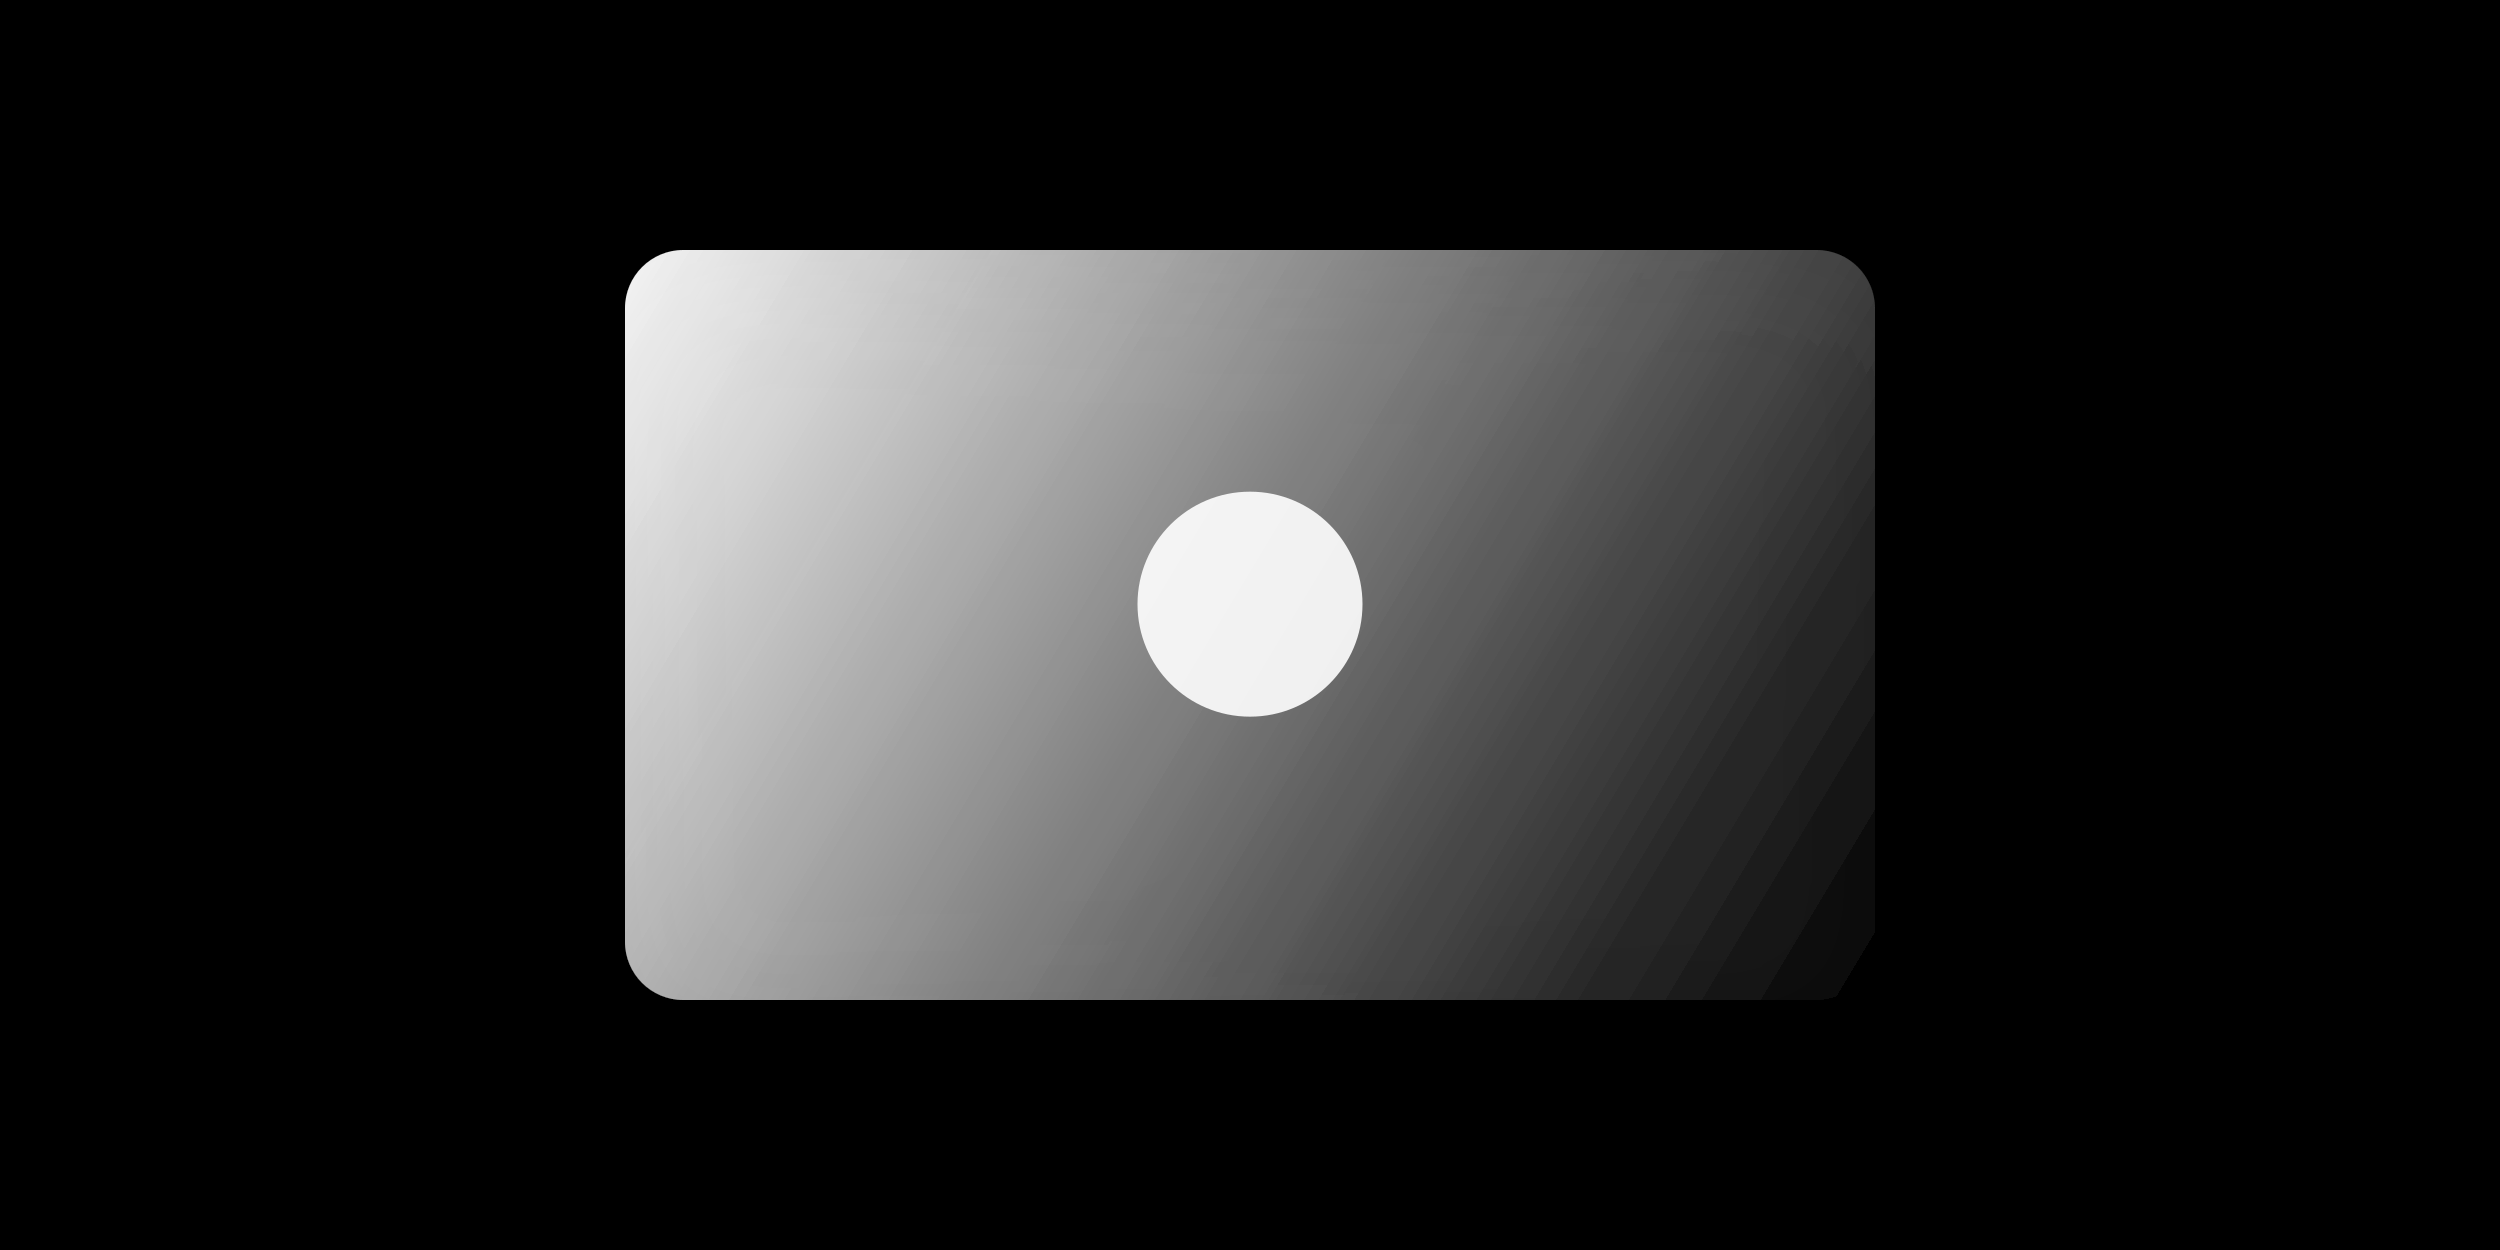
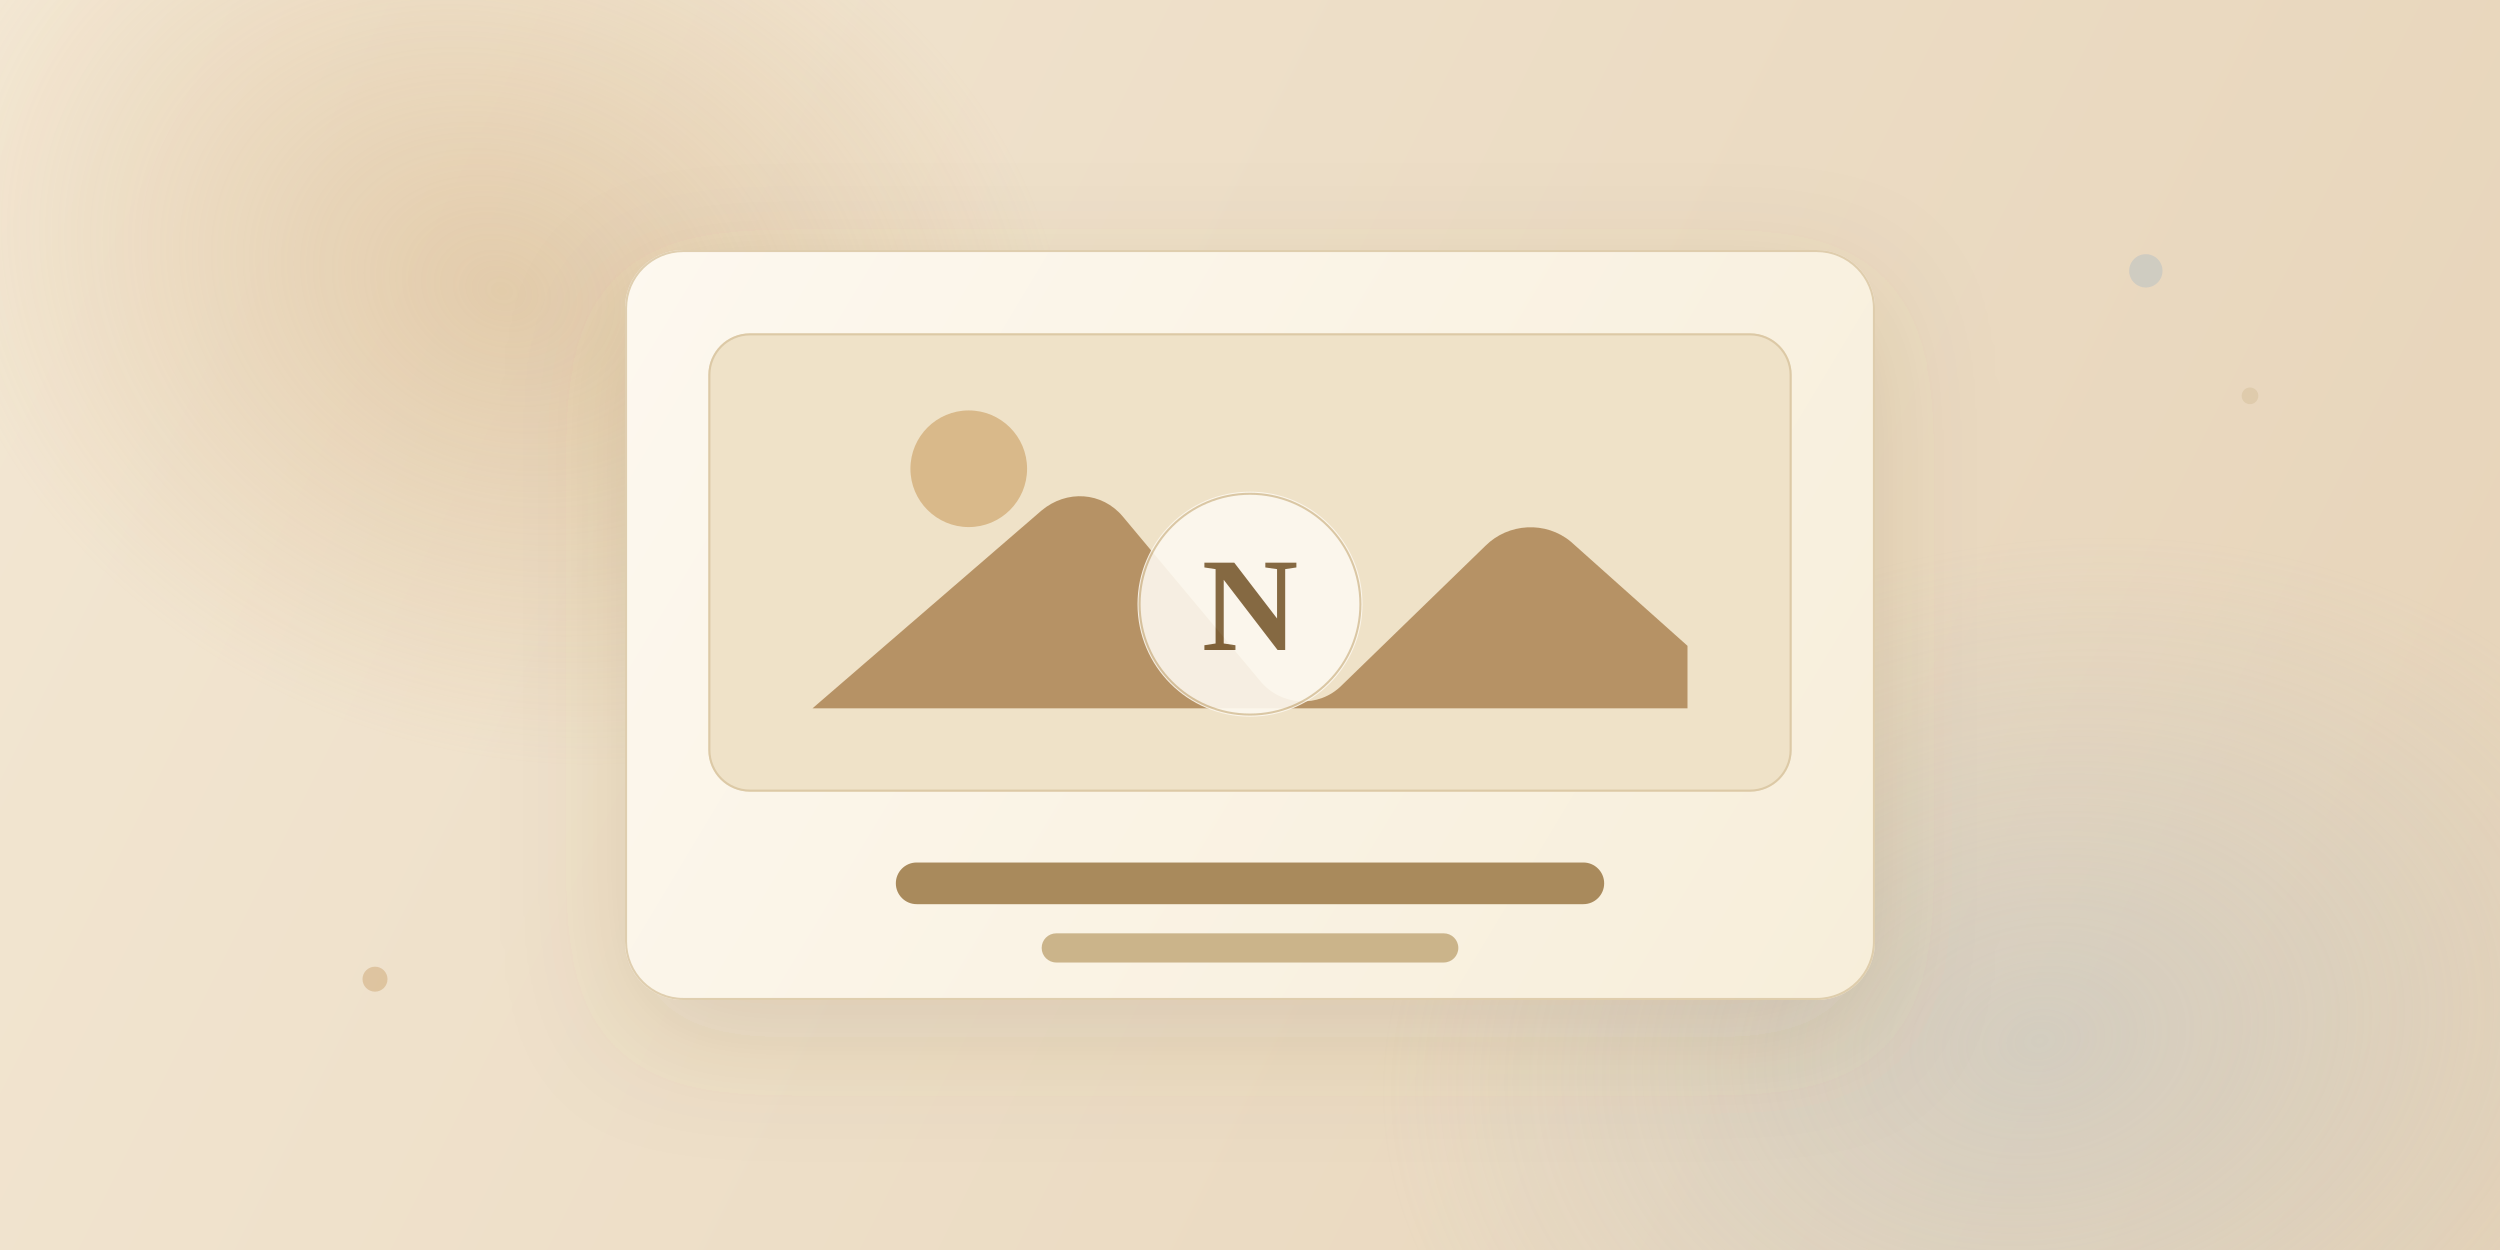
- <svg xmlns="http://www.w3.org/2000/svg" viewBox="0 0 1200 600" fill="none" role="img" aria-label="Image unavailable placeholder">
+ <svg xmlns="http://www.w3.org/2000/svg" viewBox="0 0 1200 600" fill="none" role="img" aria-label="Warm sepia initials placeholder portrait">
  <defs>
    <linearGradient id="bg" x1="0" y1="0" x2="1200" y2="600" gradientUnits="userSpaceOnUse">
-       <stop offset="0%" stop-color="oklch(0.97 0.01 260)" />
-       <stop offset="100%" stop-color="oklch(0.92 0.02 250)" />
+       <stop offset="0%" stop-color="#f3e7d3" />
+       <stop offset="100%" stop-color="#e6d3b8" />
    </linearGradient>
    <linearGradient id="card" x1="300" y1="120" x2="900" y2="480" gradientUnits="userSpaceOnUse">
-       <stop offset="0%" stop-color="white" stop-opacity="0.95" />
-       <stop offset="100%" stop-color="oklch(0.98 0.005 260)" stop-opacity="0.9" />
+       <stop offset="0%" stop-color="#fdf8ef" />
+       <stop offset="100%" stop-color="#f7eeda" />
    </linearGradient>
    <radialGradient id="glow1" cx="0" cy="0" r="1" gradientUnits="userSpaceOnUse" gradientTransform="translate(240 140) rotate(20) scale(280 220)">
-       <stop stop-color="oklch(0.82 0.06 280)" stop-opacity="0.35" />
-       <stop offset="1" stop-color="oklch(0.82 0.06 280)" stop-opacity="0" />
+       <stop stop-color="#c9a06b" stop-opacity="0.35" />
+       <stop offset="1" stop-color="#c9a06b" stop-opacity="0" />
    </radialGradient>
    <radialGradient id="glow2" cx="0" cy="0" r="1" gradientUnits="userSpaceOnUse" gradientTransform="translate(980 500) rotate(-10) scale(320 240)">
-       <stop stop-color="oklch(0.84 0.05 220)" stop-opacity="0.32" />
-       <stop offset="1" stop-color="oklch(0.84 0.05 220)" stop-opacity="0" />
+       <stop stop-color="#a8b8c4" stop-opacity="0.32" />
+       <stop offset="1" stop-color="#a8b8c4" stop-opacity="0" />
    </radialGradient>
    <filter id="shadow" x="220" y="60" width="760" height="500" filterUnits="userSpaceOnUse">
-       <feDropShadow dx="0" dy="18" stdDeviation="30" flood-color="oklch(0.35 0.03 260 / 0.14)" />
+       <feDropShadow dx="0" dy="18" stdDeviation="30" flood-color="#6b4f2e" flood-opacity="0.14" />
    </filter>
  </defs>
  <rect width="1200" height="600" fill="url(#bg)" />
  <rect width="1200" height="600" fill="url(#glow1)" />
  <rect width="1200" height="600" fill="url(#glow2)" />
  <g filter="url(#shadow)">
    <rect x="300" y="120" width="600" height="360" rx="28" fill="url(#card)" />
-     <rect x="300.5" y="120.5" width="599" height="359" rx="27.5" stroke="oklch(0.84 0.01 260)" stroke-opacity="0.8" />
+     <rect x="300.5" y="120.5" width="599" height="359" rx="27.5" stroke="#d8c4a0" stroke-opacity="0.8" />
  </g>
-   <rect x="340" y="160" width="520" height="220" rx="20" fill="oklch(0.94 0.01 255)" />
-   <rect x="340.5" y="160.5" width="519" height="219" rx="19.5" stroke="oklch(0.86 0.015 255)" />
-   <path d="M390 340L500 245C512 235 529 236 539 248L605 327C615 339 633 340 644 329L713 262C724 251 742 250 754 260L810 310V340H390Z" fill="oklch(0.82 0.04 230)" fill-opacity="0.9" />
-   <circle cx="465" cy="225" r="28" fill="oklch(0.88 0.05 95)" />
+   <rect x="340" y="160" width="520" height="220" rx="20" fill="#efe2c8" />
+   <rect x="340.5" y="160.5" width="519" height="219" rx="19.5" stroke="#dcc9a6" />
+   <path d="M390 340L500 245C512 235 529 236 539 248L605 327C615 339 633 340 644 329L713 262C724 251 742 250 754 260L810 310V340H390Z" fill="#b08a5a" fill-opacity="0.9" />
+   <circle cx="465" cy="225" r="28" fill="#d9b98a" />
  <g opacity="0.9">
-     <circle cx="600" cy="290" r="54" fill="white" />
-     <circle cx="600" cy="290" r="53" stroke="oklch(0.84 0.01 260)" />
-     <path d="M572 318L628 262M628 318L572 262" stroke="oklch(0.62 0.03 260)" stroke-width="16" stroke-linecap="round" />
+     <circle cx="600" cy="290" r="54" fill="#fdf8ef" />
+     <circle cx="600" cy="290" r="53" stroke="#d8c4a0" />
+     <text x="600" y="312" text-anchor="middle" font-family="Georgia, 'Times New Roman', serif" font-size="64" font-weight="600" fill="#7a5c33">N</text>
  </g>
-   <rect x="430" y="414" width="340" height="20" rx="10" fill="oklch(0.72 0.02 260)" />
-   <rect x="500" y="448" width="200" height="14" rx="7" fill="oklch(0.8 0.01 260)" />
-   <circle cx="180" cy="470" r="6" fill="oklch(0.82 0.04 280)" opacity="0.45" />
-   <circle cx="1030" cy="130" r="8" fill="oklch(0.84 0.05 220)" opacity="0.4" />
-   <circle cx="1080" cy="190" r="4" fill="oklch(0.8 0.03 260)" opacity="0.35" />
+   <rect x="430" y="414" width="340" height="20" rx="10" fill="#a98a5c" />
+   <rect x="500" y="448" width="200" height="14" rx="7" fill="#cbb48a" />
+   <circle cx="180" cy="470" r="6" fill="#c9a06b" opacity="0.45" />
+   <circle cx="1030" cy="130" r="8" fill="#a8b8c4" opacity="0.4" />
+   <circle cx="1080" cy="190" r="4" fill="#cbb48a" opacity="0.35" />
</svg>
